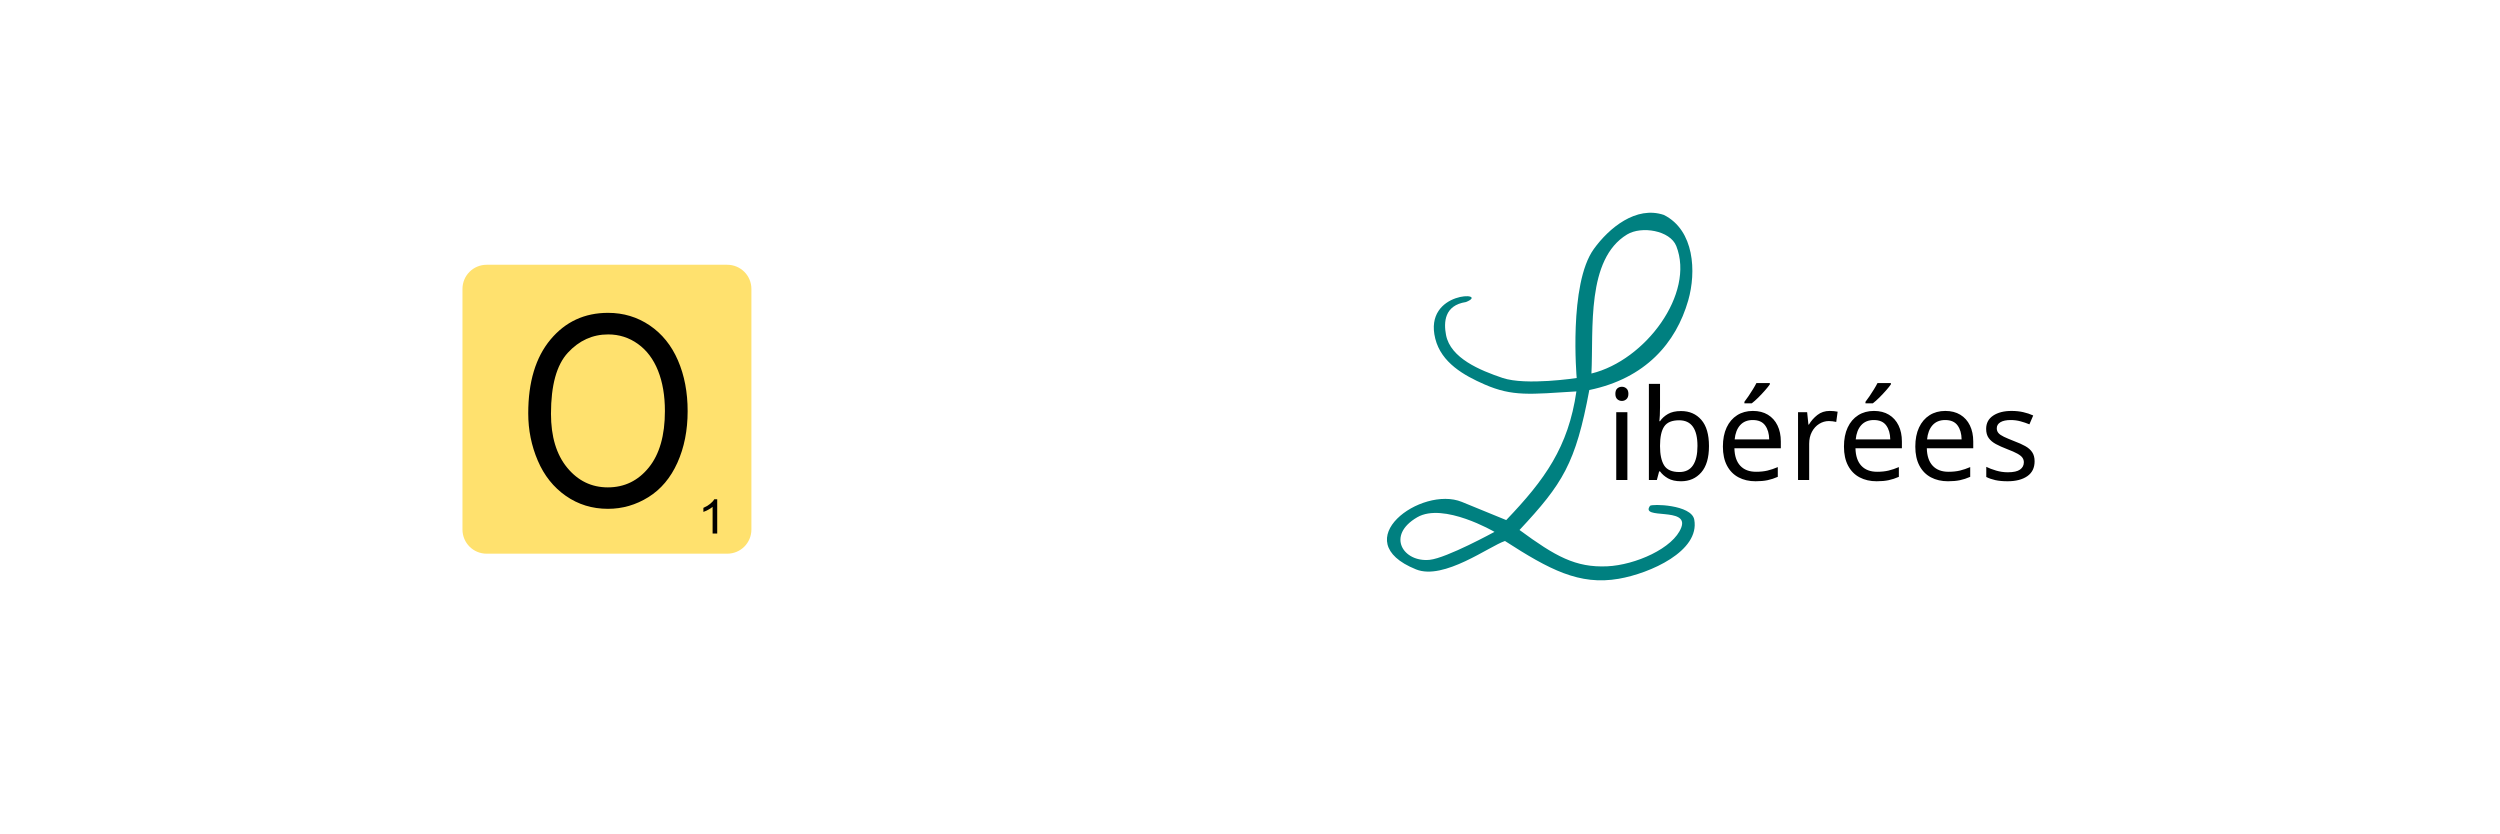
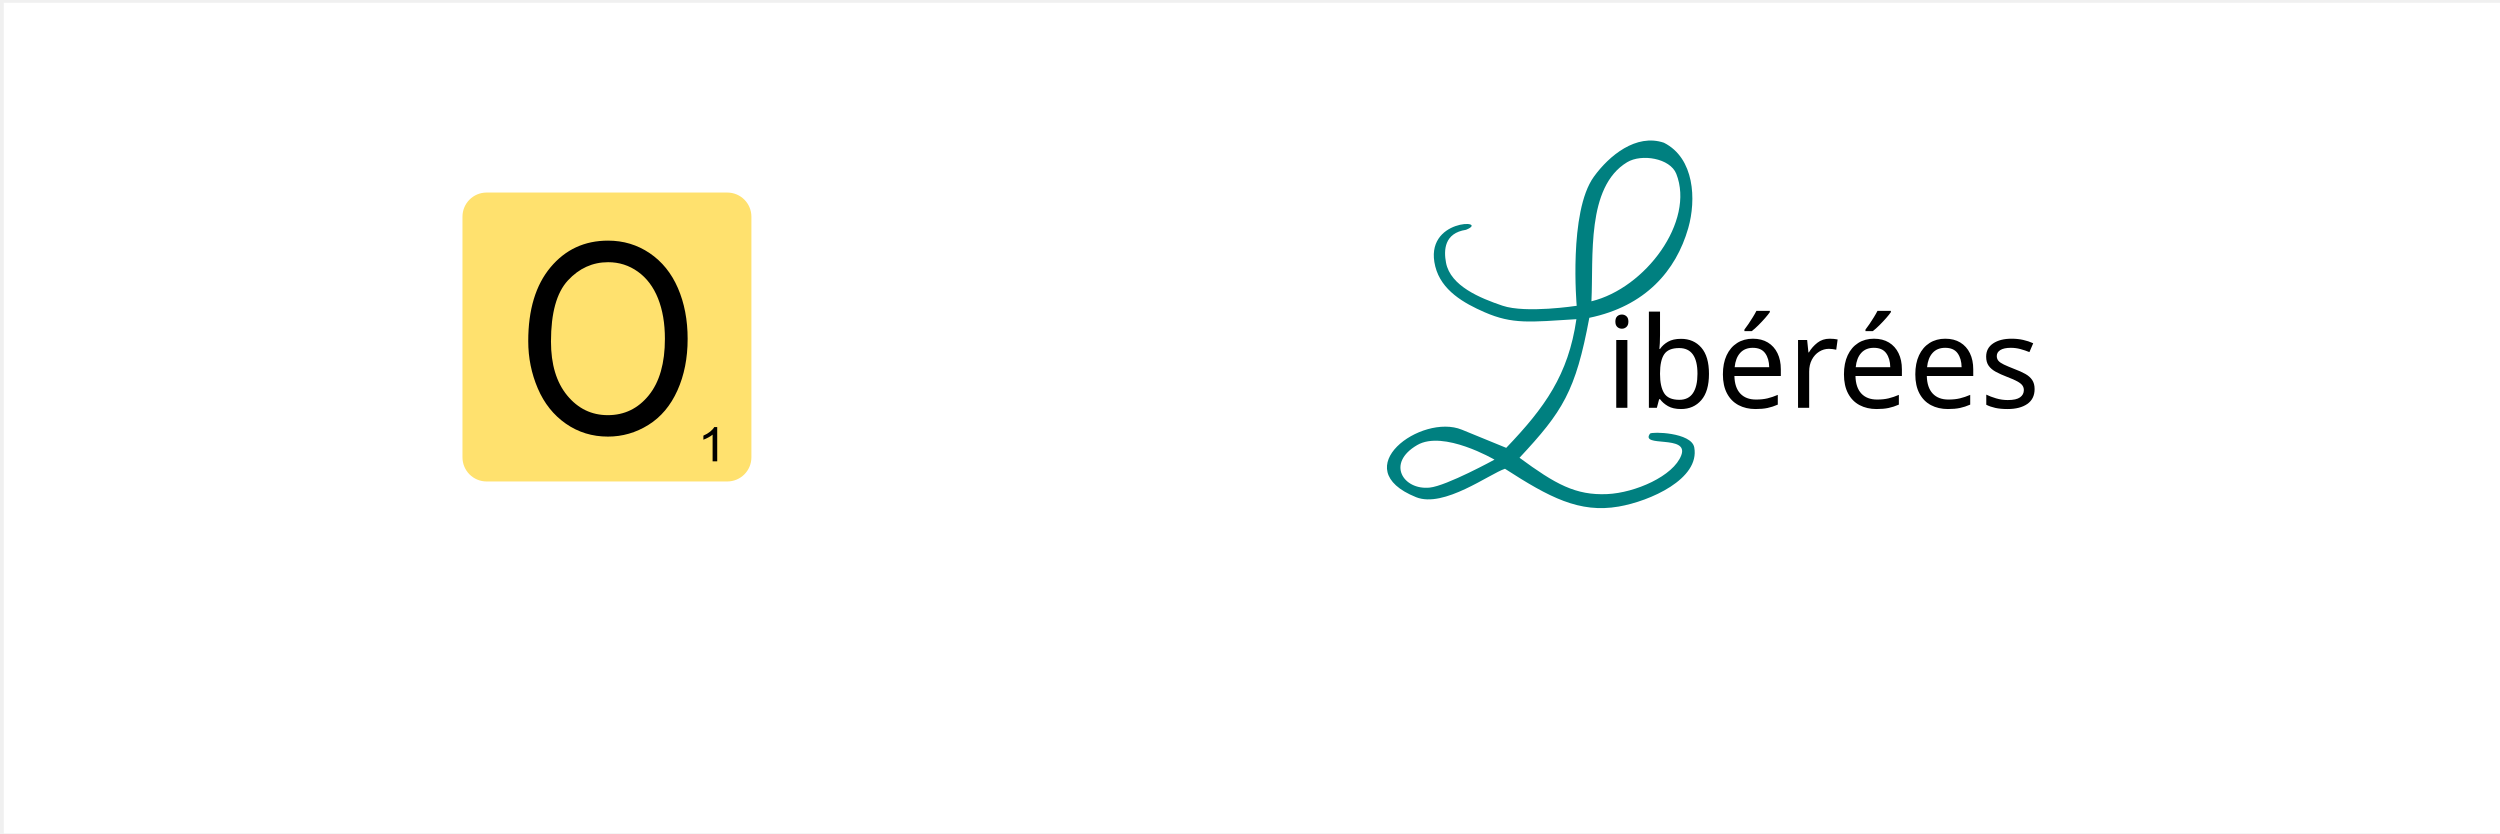
<svg xmlns="http://www.w3.org/2000/svg" width="1500mm" height="500mm" viewBox="0 0 5314.961 1771.653" id="svg2" version="1.1">
  <defs id="defs4" />
  <g id="layer1" transform="translate(-16.40265,1270.735)">
-     <rect style="opacity:1;fill:#ffffff;fill-opacity:1;stroke:none;stroke-width:4.8;stroke-miterlimit:4;stroke-dasharray:none;stroke-opacity:0.394" id="rect4970" width="5406.337" height="1846.559" x="-32.085" y="-1297.153" />
+     <rect style="opacity:1;fill:#ffffff;fill-opacity:1;stroke:none;stroke-width:4.8;stroke-miterlimit:4;stroke-dasharray:none;stroke-opacity:0.394" id="rect4970" width="5309.362" height="1765.747" x="24.484" y="-1264.828" />
    <g transform="matrix(0.232474,0,0,0.2170643,33.58369,378.8574)" id="flowRoot4498" />
-     <path style="fill:#ffe16e;fill-opacity:1" d="m 1051.032,-707.849 511.416,0 c 28.487,0 51.421,22.934 51.421,51.421 l 0,511.415 c 0,28.487 -22.934,51.421 -51.421,51.421 l -511.416,0 c -28.487,0 -51.421,-22.934 -51.421,-51.421 l 0,-511.415 c 0,-28.487 22.934,-51.421 51.421,-51.421 z" id="rect3326" />
-     <path d="m 1541.191,-136.435 -9.801,0 0,-56.736 c -2.361,2.044 -5.452,4.091 -9.283,6.133 -3.831,2.042 -7.27,3.579 -10.319,4.601 l 0,-8.605 c 5.48,-2.341 10.272,-5.178 14.374,-8.508 4.103,-3.33 7.007,-6.561 8.712,-9.695 l 6.318,0 0,72.81 z" id="flowRoot4964" />
-     <path d="m 1139.433,-391.946 c 0,-66.835 15.792,-119.152 47.376,-156.966 31.584,-37.807 72.356,-56.714 122.308,-56.714 32.707,0 62.2,8.879 88.468,26.636 26.259,17.765 46.282,42.526 60.06,74.292 13.788,31.772 20.672,67.798 20.672,108.083 0,40.831 -7.252,77.366 -21.747,109.584 -14.504,32.225 -35.06,56.62 -61.648,73.192 -26.588,16.572 -55.267,24.855 -86.047,24.855 -33.356,0 -63.168,-9.152 -89.436,-27.462 -26.268,-18.311 -46.166,-43.302 -59.702,-74.981 -13.536,-31.672 -20.304,-65.183 -20.304,-100.518 l 0,0 z m 48.344,0.819 c 0,48.524 11.483,86.74 34.45,114.663 22.967,27.929 51.772,41.887 86.415,41.887 35.292,0 64.339,-14.094 87.141,-42.296 22.802,-28.202 34.208,-68.2 34.208,-120.022 0,-32.778 -4.88,-61.383 -14.63,-85.828 -9.75,-24.445 -24.003,-43.395 -42.777,-56.85 -18.774,-13.455 -39.843,-20.186 -63.206,-20.186 -33.191,0 -61.754,12.952 -85.689,38.863 -23.945,25.911 -35.912,69.162 -35.912,129.769 l 0,0 z" id="flowRoot5470" />
-     <path style="fill:#008080" d="m 3457.758,-40.259 c -83.685,14.501 -147.552,-19.532 -241.804,-80.326 -32.466,10.526 -130.024,84.125 -188.934,60.426 -151.336,-60.881 11.27,-178.738 97.252,-143.53 l 94.336,38.629 c 81.729,-85.449 132.141,-155.027 149.193,-273.531 -98.671,6.091 -135.515,11.267 -195.35,-14.898 -43.62,-19.075 -91.831,-46.07 -104.664,-97.184 -25.987,-103.512 119.048,-99.53 65.296,-77.947 -46.243,6.998 -47.545,43.184 -42.454,69.992 9.387,49.425 72.465,75.269 120.13,91.363 49.798,16.814 157.679,0.164 157.679,0.164 0,0 -17.556,-199.57 36.47,-274.351 32.327,-44.746 89.931,-92.335 148.997,-72.284 65.006,32.804 68.975,121.051 51.675,181.545 -26.017,90.975 -91.392,166.028 -210.316,190.651 -29.116,156.368 -56.544,199.083 -148.397,297.541 76.265,56.103 119.312,80.296 186.541,77.231 59.21,-2.699 140.902,-38.304 157.421,-82.686 16.519,-44.382 -88.323,-15.543 -66.523,-45.87 3.196,-4.446 88.188,-2.926 94.087,29.397 12.206,66.879 -93.648,114.063 -160.634,125.67 z M 3193.673,-140.001 c 0,0 -108.445,-63.409 -164.229,-31.053 -66.762,38.724 -29.565,96.238 26.417,90.505 36.043,-3.691 137.812,-59.453 137.812,-59.453 z m 206.08,-336.628 c 114.995,-28.015 220.26,-170.03 180.43,-270.972 -13.147,-33.318 -73.935,-43.211 -104.582,-24.674 -87.054,52.656 -71.18,201.132 -75.848,295.646 z" id="path3352" />
-     <text xml:space="preserve" style="font-style:normal;font-weight:normal;font-size:71.719px;line-height:125%;font-family:Sans;letter-spacing:0px;word-spacing:0px;fill:#000000;fill-opacity:1;stroke:none;stroke-width:1px;stroke-linecap:butt;stroke-linejoin:miter;stroke-opacity:1" x="3429.664" y="-250.265" id="text3374">
-       <tspan id="tspan3376" x="3429.664" y="-250.265" style="font-size:268.948px">ibérées</tspan>
-     </text>
-     <flowRoot transform="matrix(5.976618,0,0,5.976618,675.9946,-1294.784)" xml:space="preserve" id="flowRoot3366" style="font-style:normal;font-weight:normal;font-size:12px;line-height:125%;font-family:Sans;letter-spacing:0px;word-spacing:0px;fill:#000000;fill-opacity:1;stroke:none;stroke-width:1px;stroke-linecap:butt;stroke-linejoin:miter;stroke-opacity:1">
-       <flowRegion id="flowRegion3368">
-         <rect id="rect3370" width="280" height="94.286" x="137.143" y="129.809" style="fill:#000000;fill-opacity:1" />
-       </flowRegion>
-       <flowPara id="flowPara3372" style="font-size:45px;fill:#000000;fill-opacity:1">rganisations</flowPara>
-     </flowRoot>
-     <path style="opacity:1;fill:#ffffaa;fill-opacity:0;stroke:none;stroke-width:4.8;stroke-miterlimit:4;stroke-dasharray:none;stroke-opacity:0.394" d="m 1089.412,-91.281 -49.685,-0.644 -8.282,-4.095 c -10.804,-5.341 -18.435,-12.956 -23.737,-23.683 l -4.039,-8.172 -0.907,-30.052 c -1.34,-44.387 -0.264,-497.939 1.201,-506.322 0.642,-3.673 2.44,-9.196 3.996,-12.273 3.988,-7.89 14.593,-17.752 24.797,-23.061 l 8.481,-4.412 267.474,0 267.474,0 8.76,4.405 c 11.249,5.656 21.258,15.495 26.167,25.723 l 3.447,7.182 0,269.615 0,269.615 -3.851,7.329 c -4.47,8.507 -17.071,21.204 -25.51,25.706 l -5.324,2.84 -220.388,0.473 c -121.213,0.26 -242.746,0.183 -270.073,-0.172 z m 450.378,-48.937 c 2.624,-9.492 2.671,-63.281 0.059,-67.508 -1.377,-2.227 -4.504,-0.401 -16.3,9.517 -10.327,8.683 -13.182,12.021 -11.966,13.989 1.082,1.75 3.257,1.207 10.706,-2.676 3.927,-2.047 7.564,-3.459 8.082,-3.139 0.518,0.32 0.943,12.561 0.943,27.201 l 0,26.618 3.685,0 c 3.35,0 3.786,-0.364 4.792,-4.002 z m -200.054,-52.018 c 43.642,-7.79 85.671,-38.59 108.915,-79.816 20.892,-37.054 30.705,-83.436 28.839,-136.314 -1.358,-38.492 -6.876,-65.342 -19.503,-94.906 -16.099,-37.69 -44.648,-69.085 -78.181,-85.972 -11.399,-5.74 -30.915,-11.886 -44.334,-13.96 -14.687,-2.27 -51.255,-1.629 -62.434,1.094 -41.925,10.213 -73.981,33.053 -98.159,69.942 -16.617,25.353 -27.46,56.796 -32.754,94.986 -2.328,16.796 -2.631,62.662 -0.514,77.909 4.067,29.298 11.189,53.321 22.622,76.309 25.018,50.304 68.943,84.343 119.087,92.288 9.19,1.456 45.078,0.463 56.416,-1.561 z m 204.469,-58.443 c 0.047,-0.147 0.483,-21.158 0.97,-46.692 0.971,-50.922 1.402,-54.559 7.629,-64.262 8.956,-13.957 21.976,-19.033 42.756,-16.67 5.781,0.657 10.774,0.931 11.098,0.608 0.323,-0.323 0.246,-5.675 -0.17,-11.893 l -0.757,-11.306 -10.26,0.018 c -19.282,0.035 -31.061,4.149 -43.171,15.079 l -7.026,6.342 -0.309,-9.385 -0.309,-9.385 -12.54,-0.301 -12.54,-0.301 0,74.208 0,74.208 12.273,0 c 6.75,0 12.312,-0.12 12.358,-0.267 z" id="path4896" />
+     <g id="g3347" transform="translate(0,-153.5432)">
+       <path id="rect3326" d="m 1051.032,-707.849 511.416,0 c 28.487,0 51.421,22.934 51.421,51.421 l 0,511.415 c 0,28.487 -22.934,51.421 -51.421,51.421 l -511.416,0 c -28.487,0 -51.421,-22.934 -51.421,-51.421 l 0,-511.415 c 0,-28.487 22.934,-51.421 51.421,-51.421 z" style="fill:#ffe16e;fill-opacity:1" />
+       <path id="flowRoot4964" d="m 1541.191,-136.435 -9.801,0 0,-56.736 c -2.361,2.044 -5.452,4.091 -9.283,6.133 -3.831,2.042 -7.27,3.579 -10.319,4.601 l 0,-8.605 c 5.48,-2.341 10.272,-5.178 14.374,-8.508 4.103,-3.33 7.007,-6.561 8.712,-9.695 l 6.318,0 0,72.81 z" />
+       <path id="flowRoot5470" d="m 1139.433,-391.946 c 0,-66.835 15.792,-119.152 47.376,-156.966 31.584,-37.807 72.356,-56.714 122.308,-56.714 32.707,0 62.2,8.879 88.468,26.636 26.259,17.765 46.282,42.526 60.06,74.292 13.788,31.772 20.672,67.798 20.672,108.083 0,40.831 -7.252,77.366 -21.747,109.584 -14.504,32.225 -35.06,56.62 -61.648,73.192 -26.588,16.572 -55.267,24.855 -86.047,24.855 -33.356,0 -63.168,-9.152 -89.436,-27.462 -26.268,-18.311 -46.166,-43.302 -59.702,-74.981 -13.536,-31.672 -20.304,-65.183 -20.304,-100.518 l 0,0 z m 48.344,0.819 c 0,48.524 11.483,86.74 34.45,114.663 22.967,27.929 51.772,41.887 86.415,41.887 35.292,0 64.339,-14.094 87.141,-42.296 22.802,-28.202 34.208,-68.2 34.208,-120.022 0,-32.778 -4.88,-61.383 -14.63,-85.828 -9.75,-24.445 -24.003,-43.395 -42.777,-56.85 -18.774,-13.455 -39.843,-20.186 -63.206,-20.186 -33.191,0 -61.754,12.952 -85.689,38.863 -23.945,25.911 -35.912,69.162 -35.912,129.769 l 0,0 z" />
+       <path id="path3352" d="m 3457.758,-40.259 c -83.685,14.501 -147.552,-19.532 -241.804,-80.326 -32.466,10.526 -130.024,84.125 -188.934,60.426 -151.336,-60.881 11.27,-178.738 97.252,-143.53 l 94.336,38.629 c 81.729,-85.449 132.141,-155.027 149.193,-273.531 -98.671,6.091 -135.515,11.267 -195.35,-14.898 -43.62,-19.075 -91.831,-46.07 -104.664,-97.184 -25.987,-103.512 119.048,-99.53 65.296,-77.947 -46.243,6.998 -47.545,43.184 -42.454,69.992 9.387,49.425 72.465,75.269 120.13,91.363 49.798,16.814 157.679,0.164 157.679,0.164 0,0 -17.556,-199.57 36.47,-274.351 32.327,-44.746 89.931,-92.335 148.997,-72.284 65.006,32.804 68.975,121.051 51.675,181.545 -26.017,90.975 -91.392,166.028 -210.316,190.651 -29.116,156.368 -56.544,199.083 -148.397,297.541 76.265,56.103 119.312,80.296 186.541,77.231 59.21,-2.699 140.902,-38.304 157.421,-82.686 16.519,-44.382 -88.323,-15.543 -66.523,-45.87 3.196,-4.446 88.188,-2.926 94.087,29.397 12.206,66.879 -93.648,114.063 -160.634,125.67 z M 3193.673,-140.001 c 0,0 -108.445,-63.409 -164.229,-31.053 -66.762,38.724 -29.565,96.238 26.417,90.505 36.043,-3.691 137.812,-59.453 137.812,-59.453 z m 206.08,-336.628 c 114.995,-28.015 220.26,-170.03 180.43,-270.972 -13.147,-33.318 -73.935,-43.211 -104.582,-24.674 -87.054,52.656 -71.18,201.132 -75.848,295.646 z" style="fill:#008080" />
+       <text id="text3374" y="-250.265" x="3429.664" style="font-style:normal;font-weight:normal;font-size:71.719px;line-height:125%;font-family:Sans;letter-spacing:0px;word-spacing:0px;fill:#000000;fill-opacity:1;stroke:none;stroke-width:1px;stroke-linecap:butt;stroke-linejoin:miter;stroke-opacity:1" xml:space="preserve">
+         <tspan style="font-size:268.948px" y="-250.265" x="3429.664" id="tspan3376">ibérées</tspan>
+       </text>
+       <flowRoot style="font-style:normal;font-weight:normal;font-size:12px;line-height:125%;font-family:Sans;letter-spacing:0px;word-spacing:0px;fill:#000000;fill-opacity:1;stroke:none;stroke-width:1px;stroke-linecap:butt;stroke-linejoin:miter;stroke-opacity:1" id="flowRoot3366" xml:space="preserve" transform="matrix(5.976618,0,0,5.976618,675.9946,-1294.784)">
+         <flowRegion id="flowRegion3368">
+           <rect style="fill:#000000;fill-opacity:1" y="129.809" x="137.143" height="94.286" width="280" id="rect3370" />
+         </flowRegion>
+         <flowPara style="font-size:45px;fill:#000000;fill-opacity:1" id="flowPara3372">rganisations</flowPara>
+       </flowRoot>
+       <path id="path4896" d="m 1089.412,-91.281 -49.685,-0.644 -8.282,-4.095 c -10.804,-5.341 -18.435,-12.956 -23.737,-23.683 l -4.039,-8.172 -0.907,-30.052 c -1.34,-44.387 -0.264,-497.939 1.201,-506.322 0.642,-3.673 2.44,-9.196 3.996,-12.273 3.988,-7.89 14.593,-17.752 24.797,-23.061 l 8.481,-4.412 267.474,0 267.474,0 8.76,4.405 c 11.249,5.656 21.258,15.495 26.167,25.723 l 3.447,7.182 0,269.615 0,269.615 -3.851,7.329 c -4.47,8.507 -17.071,21.204 -25.51,25.706 l -5.324,2.84 -220.388,0.473 c -121.213,0.26 -242.746,0.183 -270.073,-0.172 z m 450.378,-48.937 c 2.624,-9.492 2.671,-63.281 0.059,-67.508 -1.377,-2.227 -4.504,-0.401 -16.3,9.517 -10.327,8.683 -13.182,12.021 -11.966,13.989 1.082,1.75 3.257,1.207 10.706,-2.676 3.927,-2.047 7.564,-3.459 8.082,-3.139 0.518,0.32 0.943,12.561 0.943,27.201 l 0,26.618 3.685,0 c 3.35,0 3.786,-0.364 4.792,-4.002 z m -200.054,-52.018 c 43.642,-7.79 85.671,-38.59 108.915,-79.816 20.892,-37.054 30.705,-83.436 28.839,-136.314 -1.358,-38.492 -6.876,-65.342 -19.503,-94.906 -16.099,-37.69 -44.648,-69.085 -78.181,-85.972 -11.399,-5.74 -30.915,-11.886 -44.334,-13.96 -14.687,-2.27 -51.255,-1.629 -62.434,1.094 -41.925,10.213 -73.981,33.053 -98.159,69.942 -16.617,25.353 -27.46,56.796 -32.754,94.986 -2.328,16.796 -2.631,62.662 -0.514,77.909 4.067,29.298 11.189,53.321 22.622,76.309 25.018,50.304 68.943,84.343 119.087,92.288 9.19,1.456 45.078,0.463 56.416,-1.561 z m 204.469,-58.443 c 0.047,-0.147 0.483,-21.158 0.97,-46.692 0.971,-50.922 1.402,-54.559 7.629,-64.262 8.956,-13.957 21.976,-19.033 42.756,-16.67 5.781,0.657 10.774,0.931 11.098,0.608 0.323,-0.323 0.246,-5.675 -0.17,-11.893 l -0.757,-11.306 -10.26,0.018 c -19.282,0.035 -31.061,4.149 -43.171,15.079 l -7.026,6.342 -0.309,-9.385 -0.309,-9.385 -12.54,-0.301 -12.54,-0.301 0,74.208 0,74.208 12.273,0 c 6.75,0 12.312,-0.12 12.358,-0.267 z" style="opacity:1;fill:#ffffaa;fill-opacity:0;stroke:none;stroke-width:4.8;stroke-miterlimit:4;stroke-dasharray:none;stroke-opacity:0.394" />
+     </g>
  </g>
</svg>
